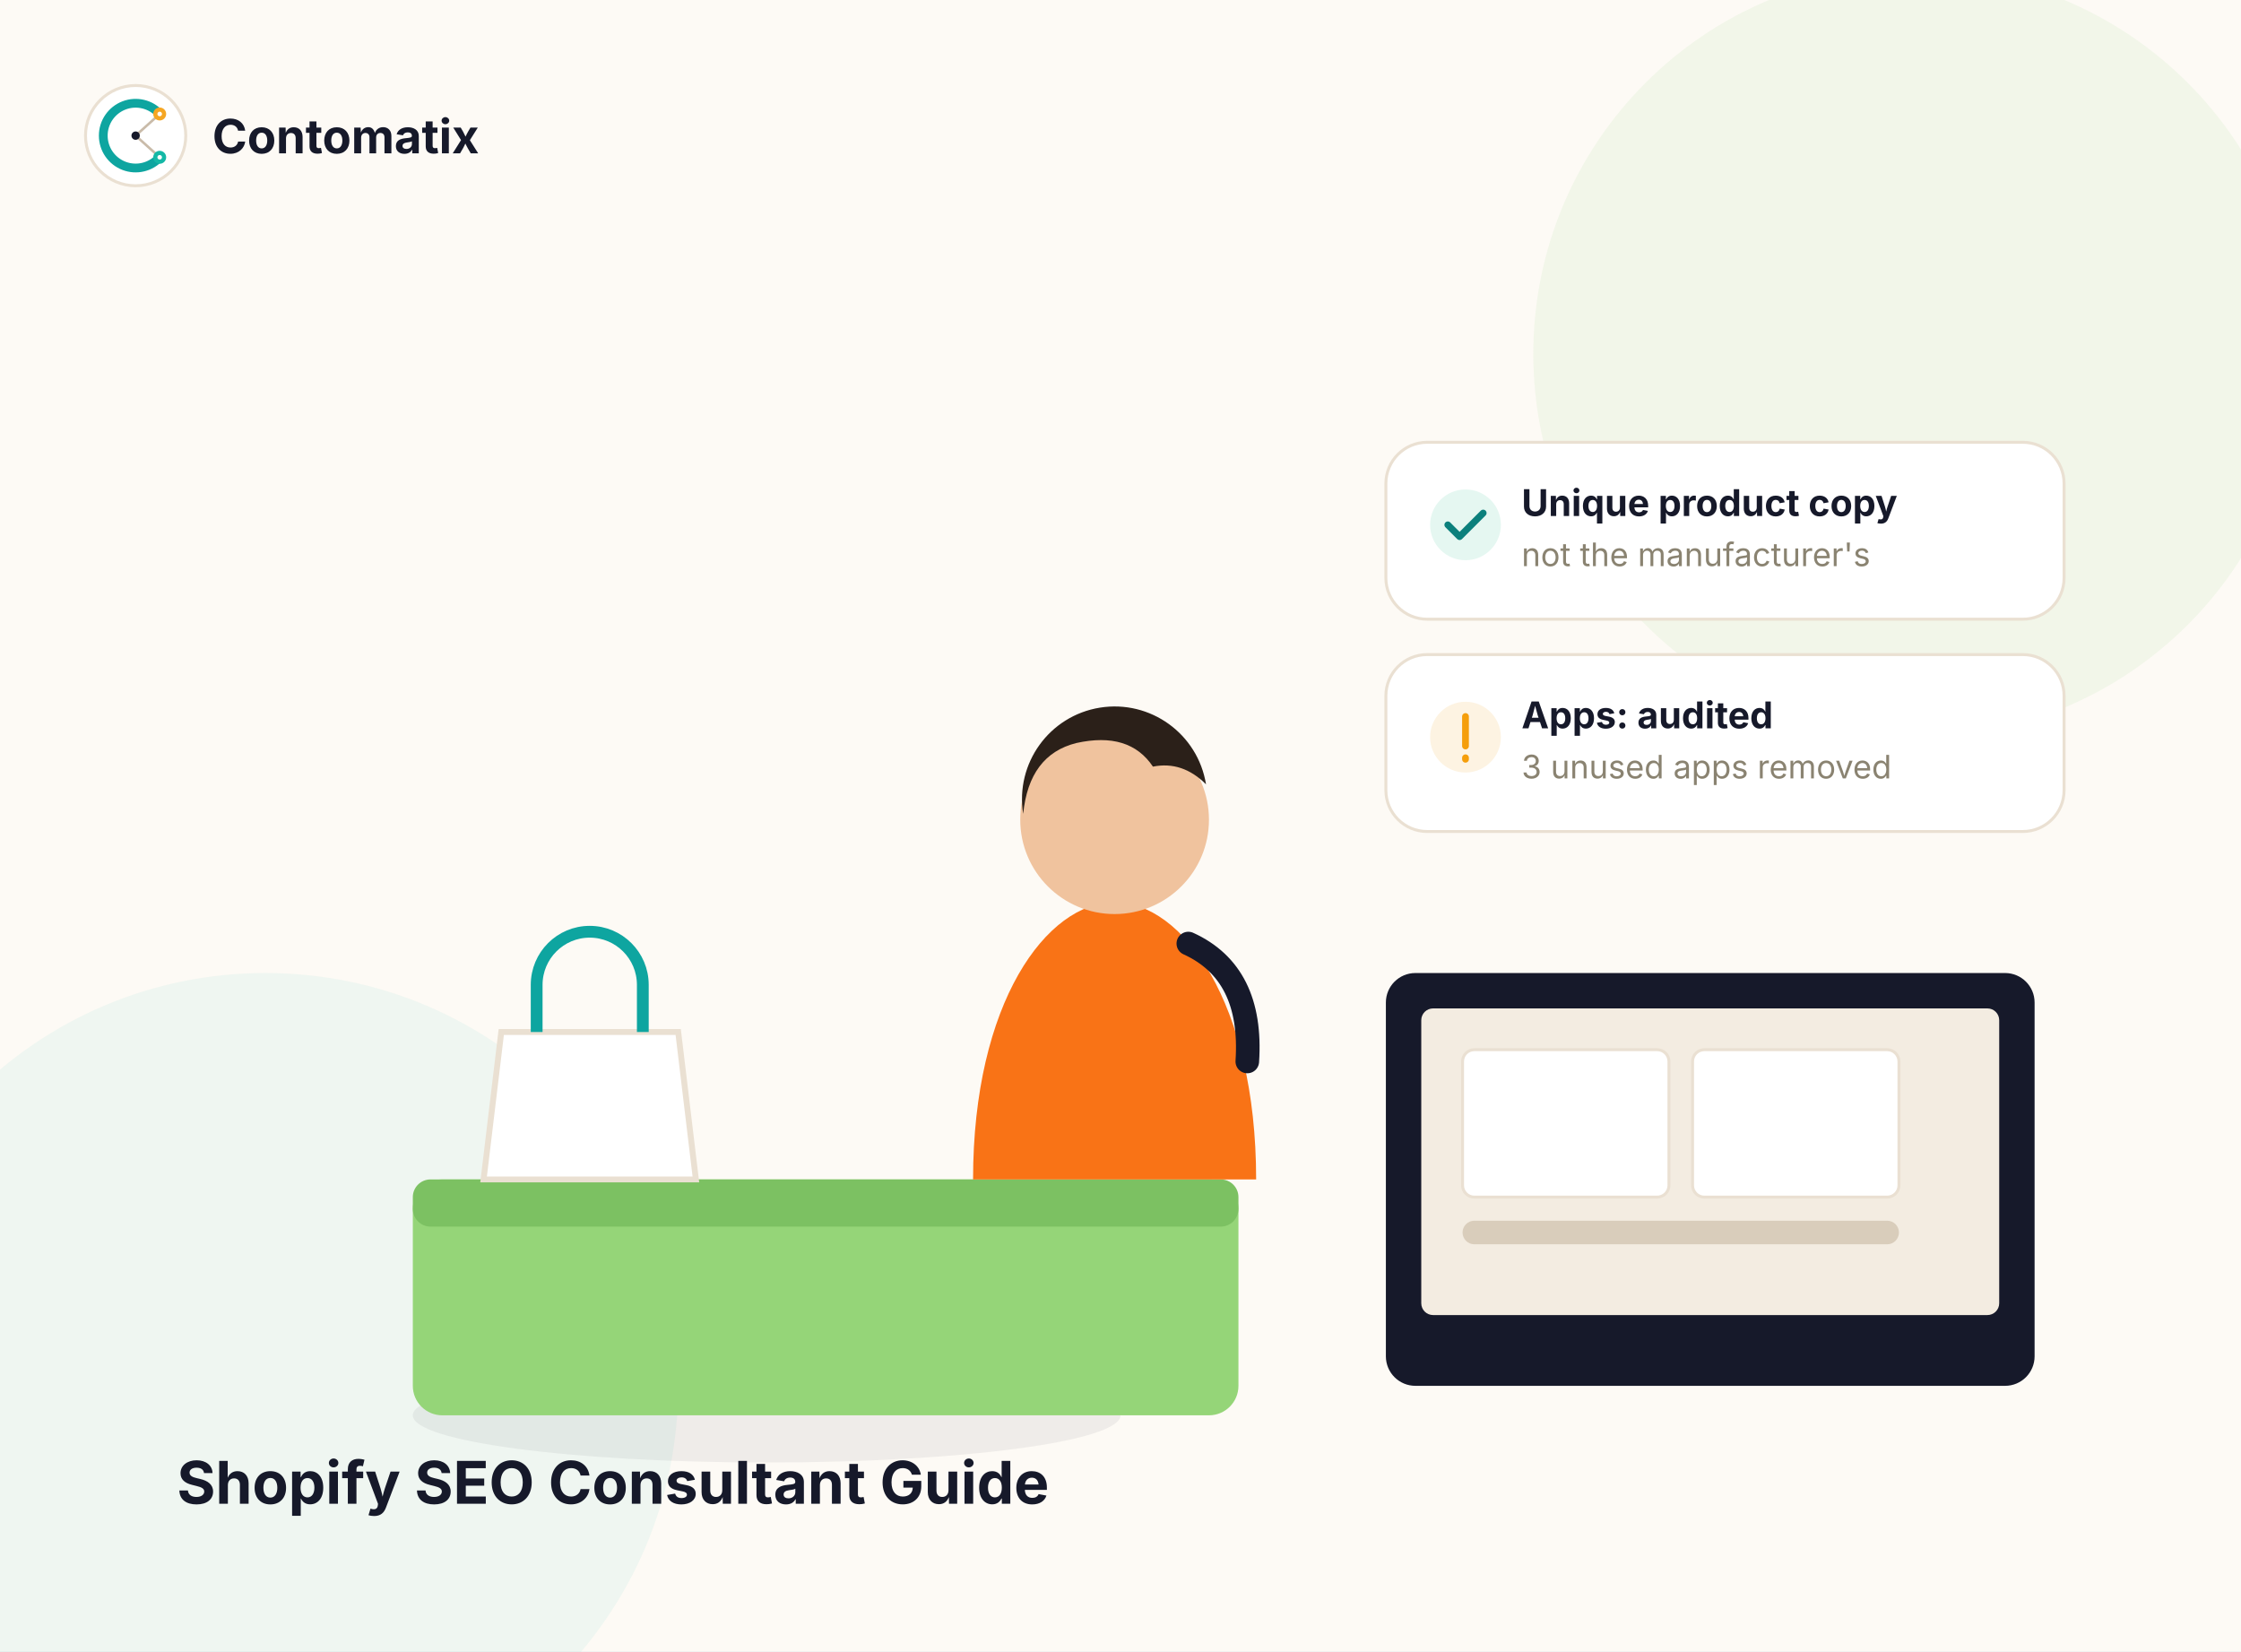
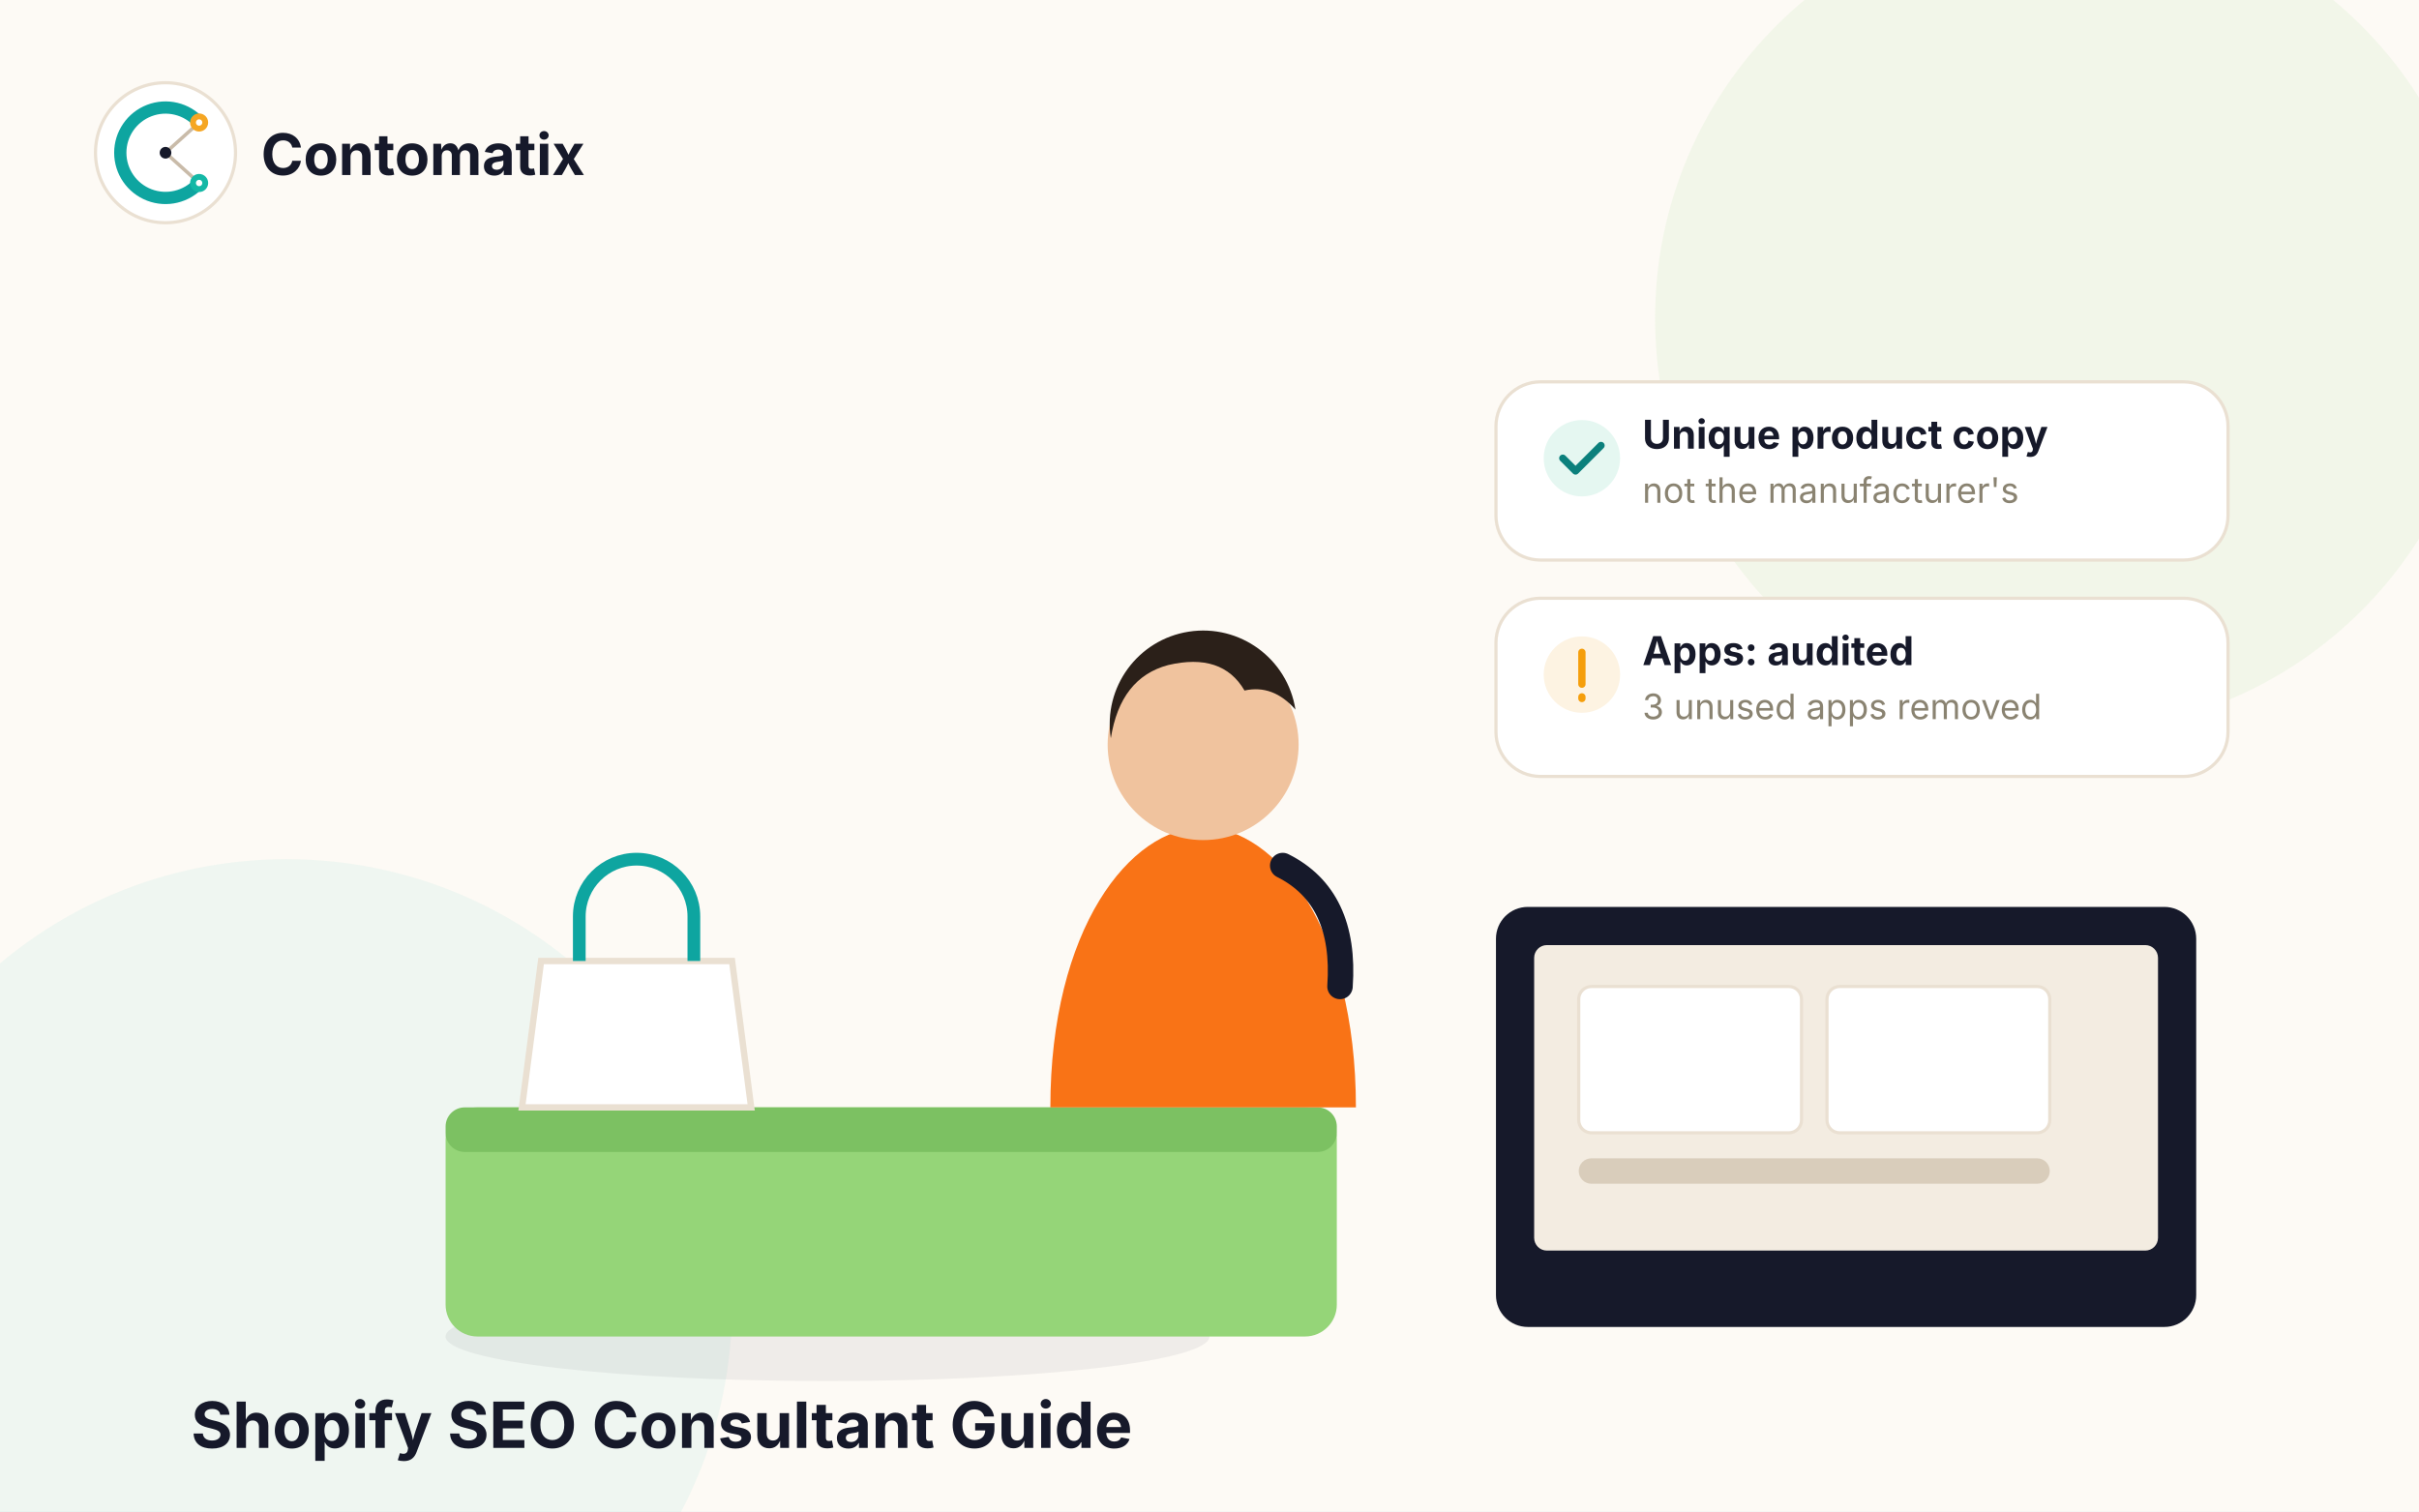
- <svg xmlns="http://www.w3.org/2000/svg" viewBox="0 0 760 560" font-family="Inter, -apple-system, sans-serif">
-   <rect width="760" height="560" fill="#FDFAF5" />
-   <circle cx="650" cy="120" r="130" fill="rgba(149,213,120,0.10)" />
-   <circle cx="90" cy="470" r="140" fill="rgba(20,184,166,0.06)" />
+ <svg xmlns="http://www.w3.org/2000/svg" viewBox="0 0 760 475" font-family="Inter, -apple-system, sans-serif">
+   <rect width="760" height="475" fill="#FDFAF5" />
+   <circle cx="650" cy="100" r="130" fill="rgba(149,213,120,0.10)" />
+   <circle cx="90" cy="410" r="140" fill="rgba(20,184,166,0.06)" />
  <g>
-     <circle cx="46" cy="46" r="17" fill="#FFFFFF" stroke="#EAE0D2" />
-     <g transform="translate(29,29) scale(0.7083)">
+     <circle cx="52" cy="48" r="22" fill="#FFFFFF" stroke="#EAE0D2" />
+     <g transform="translate(30,26) scale(0.9167)">
      <path d="M 35.52 13.63 A 15.5 15.5 0 1 0 35.52 34.37" fill="none" stroke="#0EA5A0" stroke-width="4.2" stroke-linecap="round" />
      <line x1="35.52" y1="13.63" x2="24" y2="24" stroke="#C9BBA9" stroke-width="1.2" />
      <line x1="35.52" y1="34.37" x2="24" y2="24" stroke="#C9BBA9" stroke-width="1.2" />
      <circle cx="35.52" cy="13.63" r="3.1" fill="#F5A623" />
      <circle cx="35.52" cy="13.63" r="1.1" fill="#FFFFFF" />
      <circle cx="35.52" cy="34.37" r="3.1" fill="#14B8A6" />
      <circle cx="35.52" cy="34.37" r="1.1" fill="#FFFFFF" />
      <circle cx="24" cy="24" r="2" fill="#16192A" />
    </g>
-     <text x="72" y="52" font-size="16" font-weight="700" fill="#16192A">Contomatix</text>
+     <text x="82" y="55" font-size="18" font-weight="700" fill="#16192A">Contomatix</text>
  </g>
-   <ellipse cx="260" cy="480" rx="120" ry="16" fill="rgba(23,20,44,0.06)" />
-   <rect x="140" y="400" width="280" height="80" rx="10" fill="#95D578" />
-   <rect x="140" y="400" width="280" height="16" rx="6" fill="#7CC162" />
-   <path d="M330 400 C330 340 355 306 378 306 C401 306 426 340 426 400 Z" fill="#F97316" />
-   <circle cx="378" cy="278" r="32" fill="#F0C39E" />
-   <path d="M347 276 a31 31 0 0 1 62 -10 q-8 -8 -18 -6 q-8 -12 -26 -8 q-16 4 -18 24 Z" fill="#2B2019" />
-   <path d="M403 320 q22 10 20 40" stroke="#16192A" stroke-width="8" fill="none" stroke-linecap="round" />
+   <ellipse cx="260" cy="420" rx="120" ry="14" fill="rgba(23,20,44,0.06)" />
+   <rect x="140" y="348" width="280" height="72" rx="10" fill="#95D578" />
+   <rect x="140" y="348" width="280" height="14" rx="6" fill="#7CC162" />
+   <path d="M330 348 C330 292 355 260 378 260 C401 260 426 292 426 348 Z" fill="#F97316" />
+   <circle cx="378" cy="234" r="30" fill="#F0C39E" />
+   <path d="M349 232 a29 29 0 0 1 58 -9 q-7 -8 -16 -6 q-7 -12 -24 -8 q-15 4 -18 23 Z" fill="#2B2019" />
+   <path d="M403 272 q20 10 18 38" stroke="#16192A" stroke-width="8" fill="none" stroke-linecap="round" />
  <g>
-     <path d="M170 350 h60 l6 50 h-72Z" fill="#FFFFFF" stroke="#EAE0D2" stroke-width="2" />
-     <path d="M182 350 v-16a18 18 0 0 1 36 0v16" fill="none" stroke="#0EA5A0" stroke-width="4" />
+     <path d="M170 302 h60 l6 46 h-72Z" fill="#FFFFFF" stroke="#EAE0D2" stroke-width="2" />
+     <path d="M182 302 v-14a18 18 0 0 1 36 0v14" fill="none" stroke="#0EA5A0" stroke-width="4" />
  </g>
  <g>
-     <rect x="470" y="330" width="220" height="140" rx="10" fill="#16192A" />
-     <rect x="482" y="342" width="196" height="104" rx="4" fill="#F3ECE1" />
-     <rect x="496" y="356" width="70" height="50" rx="4" fill="#FFFFFF" stroke="#EAE0D2" />
-     <rect x="574" y="356" width="70" height="50" rx="4" fill="#FFFFFF" stroke="#EAE0D2" />
-     <rect x="496" y="414" width="148" height="8" rx="4" fill="#D9CDBB" />
-     <rect x="580" y="454" width="500" height="0" />
+     <rect x="470" y="285" width="220" height="132" rx="10" fill="#16192A" />
+     <rect x="482" y="297" width="196" height="96" rx="4" fill="#F3ECE1" />
+     <rect x="496" y="310" width="70" height="46" rx="4" fill="#FFFFFF" stroke="#EAE0D2" />
+     <rect x="574" y="310" width="70" height="46" rx="4" fill="#FFFFFF" stroke="#EAE0D2" />
+     <rect x="496" y="364" width="148" height="8" rx="4" fill="#D9CDBB" />
  </g>
  <g>
-     <rect x="470" y="150" width="230" height="60" rx="14" fill="#FFFFFF" stroke="#EAE0D2" />
-     <circle cx="497" cy="178" r="12" fill="#E5F7F1" />
-     <path d="M491 178l4 4 8-8" stroke="#0B807C" stroke-width="2.3" fill="none" stroke-linecap="round" stroke-linejoin="round" />
-     <text x="516" y="175" font-size="12.5" font-weight="700" fill="#16192A">Unique product copy</text>
-     <text x="516" y="192" font-size="11" fill="#8A8371">not the manufacturer's</text>
+     <rect x="470" y="120" width="230" height="56" rx="14" fill="#FFFFFF" stroke="#EAE0D2" />
+     <circle cx="497" cy="144" r="12" fill="#E5F7F1" />
+     <path d="M491 144l4 4 8-8" stroke="#0B807C" stroke-width="2.3" fill="none" stroke-linecap="round" stroke-linejoin="round" />
+     <text x="516" y="141" font-size="12.5" font-weight="700" fill="#16192A">Unique product copy</text>
+     <text x="516" y="158" font-size="11" fill="#8A8371">not the manufacturer's</text>
  </g>
  <g>
-     <rect x="470" y="222" width="230" height="60" rx="14" fill="#FFFFFF" stroke="#EAE0D2" />
-     <circle cx="497" cy="250" r="12" fill="#FDF3E2" />
-     <path d="M497 243v10M497 257v.5" stroke="#F59E0B" stroke-width="2.3" stroke-linecap="round" />
-     <text x="516" y="247" font-size="12.5" font-weight="700" fill="#16192A">Apps: audited</text>
-     <text x="516" y="264" font-size="11" fill="#8A8371">3 unused apps removed</text>
+     <rect x="470" y="188" width="230" height="56" rx="14" fill="#FFFFFF" stroke="#EAE0D2" />
+     <circle cx="497" cy="212" r="12" fill="#FDF3E2" />
+     <path d="M497 205v10M497 219v.5" stroke="#F59E0B" stroke-width="2.3" stroke-linecap="round" />
+     <text x="516" y="209" font-size="12.5" font-weight="700" fill="#16192A">Apps: audited</text>
+     <text x="516" y="226" font-size="11" fill="#8A8371">3 unused apps removed</text>
  </g>
-   <text x="60" y="510" font-size="20" font-weight="700" fill="#16192A">Shopify SEO Consultant Guide</text>
+   <text x="60" y="455" font-size="20" font-weight="700" fill="#16192A">Shopify SEO Consultant Guide</text>
</svg>
